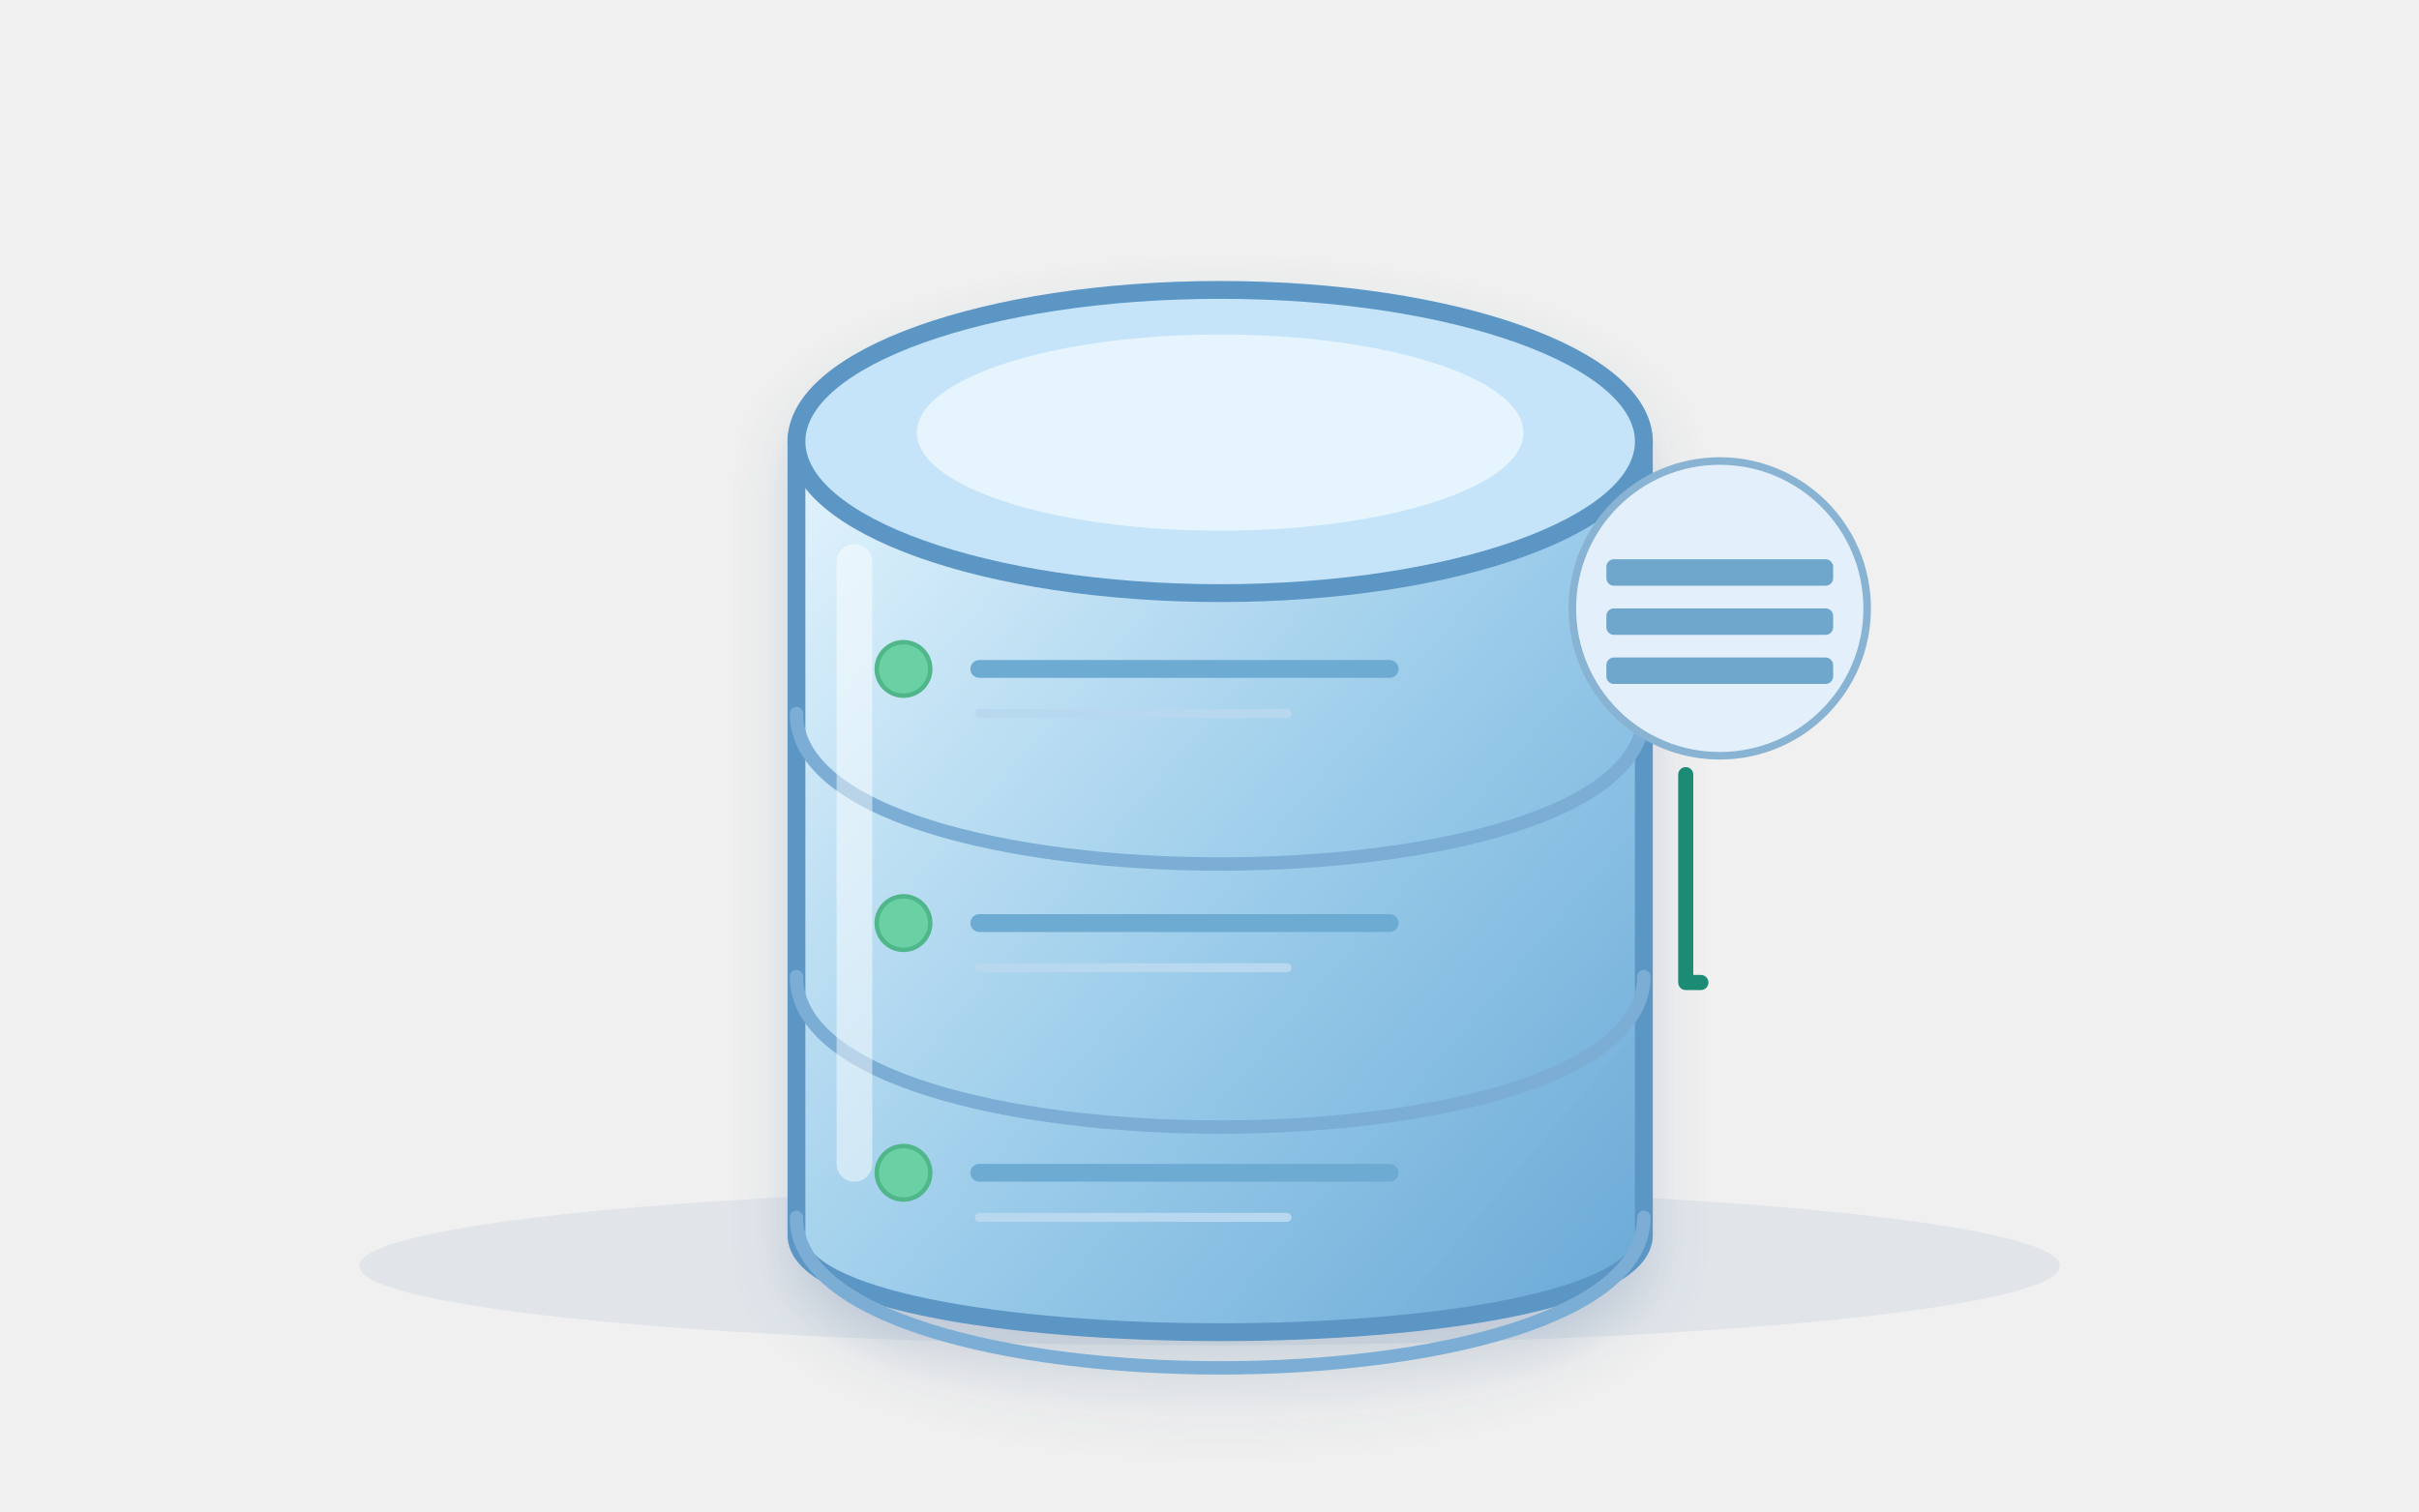
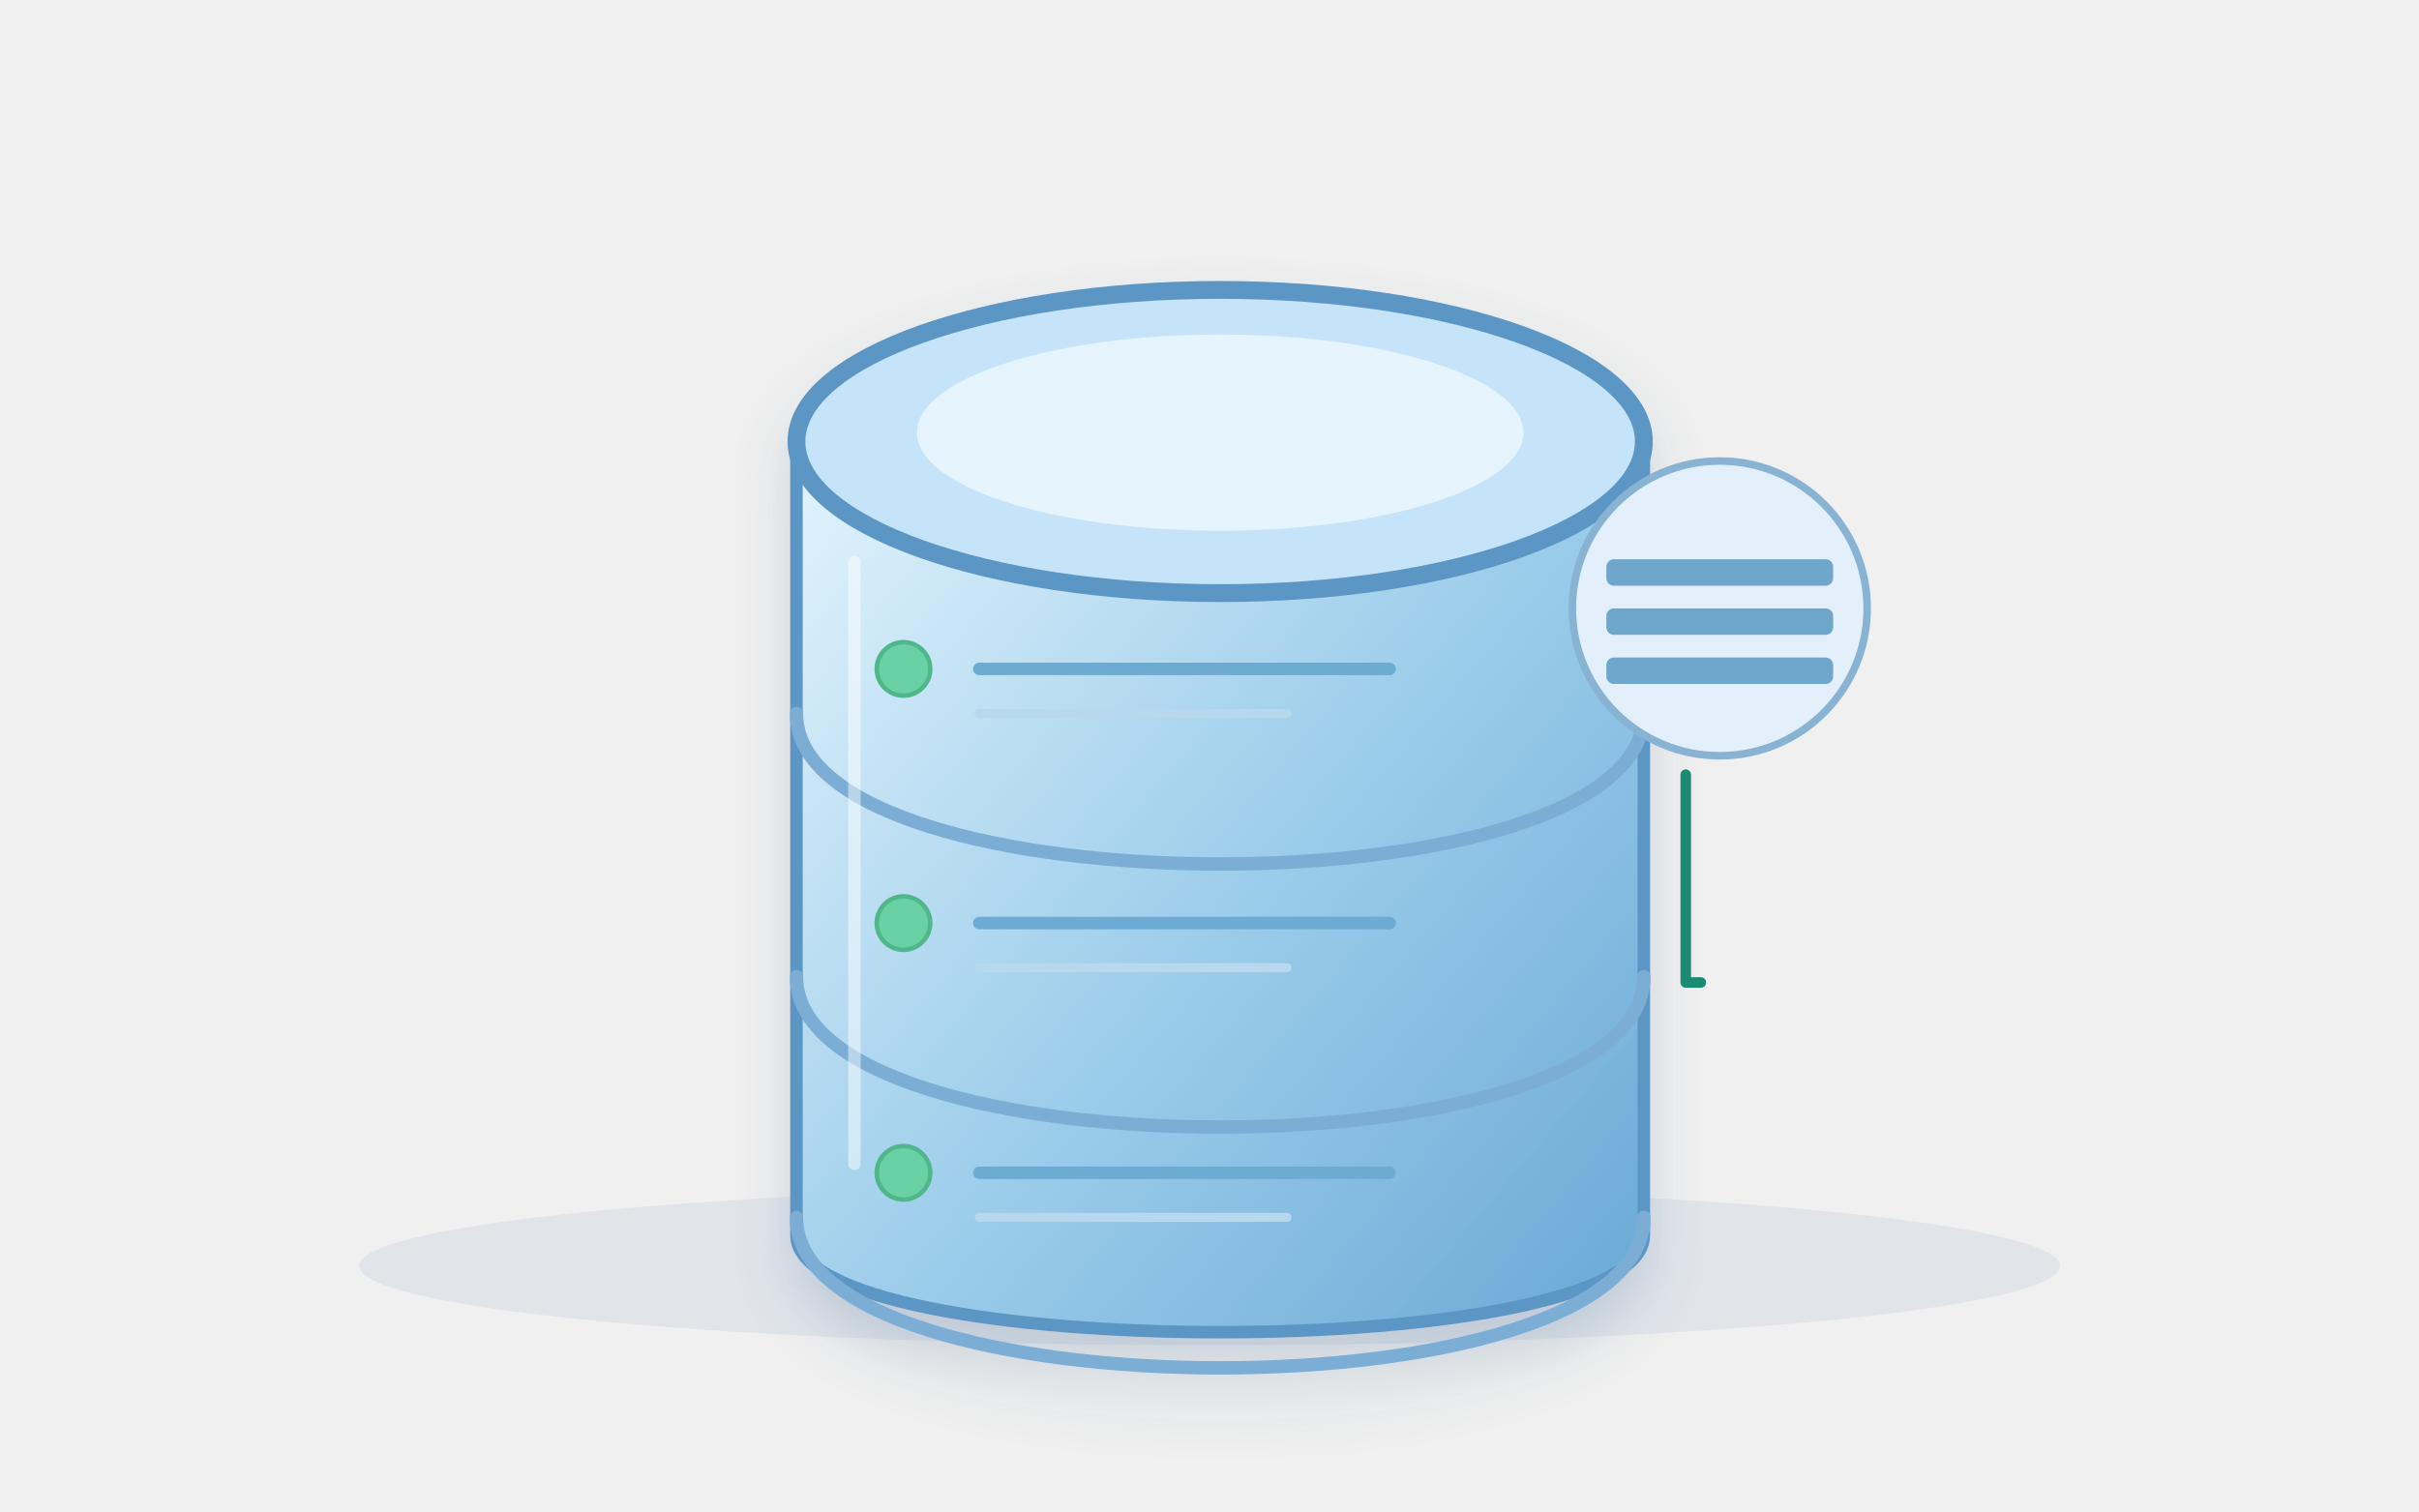
<svg xmlns="http://www.w3.org/2000/svg" width="640" height="400" viewBox="0 0 640 400" preserveAspectRatio="xMidYMid meet" role="img" aria-labelledby="database-engine-title database-engine-desc" data-tl-illustration-id="database-engine" data-design-version="1" data-category="Infrastructure">
  <defs>
    <linearGradient id="metal" x2=".75" y2="1">
      <stop stop-color="#EEF5FB" />
      <stop offset=".55" stop-color="#C1D2E3" />
      <stop offset="1" stop-color="#A4BBD1" />
    </linearGradient>
    <linearGradient id="pcb" x2=".9" y2=".9">
      <stop stop-color="#2A927B" />
      <stop offset="1" stop-color="#125B50" />
    </linearGradient>
    <linearGradient id="core" x2="1" y2="1">
      <stop stop-color="#71C9F1" />
      <stop offset=".55" stop-color="#3279B4" />
      <stop offset="1" stop-color="#193D75" />
    </linearGradient>
    <linearGradient id="silicon" x2=".8" y2="1">
      <stop stop-color="#EBF3FB" />
      <stop offset="1" stop-color="#9EB9D0" />
    </linearGradient>
    <linearGradient id="rack" x2="1" y2="1">
      <stop stop-color="#8EB3D0" />
      <stop offset="1" stop-color="#557B9E" />
    </linearGradient>
    <linearGradient id="database" x2="1" y2="1">
      <stop stop-color="#EAF8FF" />
      <stop offset=".55" stop-color="#9BCCEA" />
      <stop offset="1" stop-color="#69A8D6" />
    </linearGradient>
    <linearGradient id="browser" x2="1" y2="1">
      <stop stop-color="#FFFFFF" />
      <stop offset="1" stop-color="#E9F2FB" />
    </linearGradient>
    <linearGradient id="shield" x2=".85" y2="1">
      <stop stop-color="#60C5AC" />
      <stop offset="1" stop-color="#1B8577" />
    </linearGradient>
    <linearGradient id="cloud" x2="1" y2="1">
      <stop stop-color="#FBFDFF" />
      <stop offset="1" stop-color="#CFE5F8" />
    </linearGradient>
    <linearGradient id="disc" x2="1" y2="1">
      <stop stop-color="#F9FCFF" />
      <stop offset=".55" stop-color="#94B5D1" />
      <stop offset="1" stop-color="#D9E7F3" />
    </linearGradient>
    <linearGradient id="globe" x2="1" y2="1">
      <stop stop-color="#F1FAFF" />
      <stop offset="1" stop-color="#9BC9EC" />
    </linearGradient>
    <filter id="shadow" x="-25%" y="-28%" width="150%" height="165%">
      <feDropShadow dx="0" dy="8" stdDeviation="7" flood-color="#4B7197" flood-opacity=".22" />
    </filter>
  </defs>
  <g font-family="-apple-system,BlinkMacSystemFont,Inter,Arial,sans-serif" data-motif="illustration-main">
    <ellipse cx="320" cy="335" rx="225" ry="21" fill="#7A9DBF" opacity=".13" />
    <g filter="url(#shadow)">
      <g transform="translate(206 72) scale(1.18)">
        <g data-motif="database-cylinder">
-           <path d="M4 38C4 9 194 9 194 38V216C194 245 4 245 4 216Z" fill="url(#database)" stroke="#5C96C5" stroke-width="4" />
+           <path d="M4 38C4 9 194 9 194 38V216C194 245 4 245 4 216Z" fill="url(#database)" stroke="#5C96C5" stroke-width="2.8" />
          <ellipse cx="99" cy="38" rx="95" ry="34" fill="#C5E4F9" stroke="#5C96C5" stroke-width="4" />
          <ellipse cx="99" cy="36" rx="68" ry="22" fill="#EAF6FF" opacity=".9" />
          <path d="M4 99C4 144 194 144 194 99" fill="none" stroke="#7BAED5" stroke-width="3" stroke-linecap="round" stroke-linejoin="round" />
          <path d="M4 158C4 203 194 203 194 158" fill="none" stroke="#7BAED5" stroke-width="3" stroke-linecap="round" stroke-linejoin="round" />
          <path d="M4 212C4 257 194 257 194 212" fill="none" stroke="#7BAED5" stroke-width="3" stroke-linecap="round" stroke-linejoin="round" />
          <circle cx="28" cy="89" r="6" fill="#6BD1A5" stroke="#4FB789" stroke-width="1" />
-           <path d="M45 89H137" fill="none" stroke="#6EABD3" stroke-width="4" stroke-linecap="round" stroke-linejoin="round" />
+           <path d="M45 89H137" fill="none" stroke="#6EABD3" stroke-width="2.8" stroke-linecap="round" stroke-linejoin="round" />
          <path d="M45 99H114" fill="none" stroke="#B8D8EF" stroke-width="2" stroke-linecap="round" stroke-linejoin="round" />
          <circle cx="28" cy="146" r="6" fill="#6BD1A5" stroke="#4FB789" stroke-width="1" />
-           <path d="M45 146H137" fill="none" stroke="#6EABD3" stroke-width="4" stroke-linecap="round" stroke-linejoin="round" />
+           <path d="M45 146H137" fill="none" stroke="#6EABD3" stroke-width="2.8" stroke-linecap="round" stroke-linejoin="round" />
          <path d="M45 156H114" fill="none" stroke="#B8D8EF" stroke-width="2" stroke-linecap="round" stroke-linejoin="round" />
          <circle cx="28" cy="202" r="6" fill="#6BD1A5" stroke="#4FB789" stroke-width="1" />
-           <path d="M45 202H137" fill="none" stroke="#6EABD3" stroke-width="4" stroke-linecap="round" stroke-linejoin="round" />
+           <path d="M45 202H137" fill="none" stroke="#6EABD3" stroke-width="2.8" stroke-linecap="round" stroke-linejoin="round" />
          <path d="M45 212H114" fill="none" stroke="#B8D8EF" stroke-width="2" stroke-linecap="round" stroke-linejoin="round" />
-           <path d="M17 65V200" stroke="#FFFFFF" stroke-width="8" stroke-linecap="round" opacity=".47" />
+           <path d="M17 65V200" stroke="#FFFFFF" stroke-width="2.8" stroke-linecap="round" opacity=".47" />
        </g>
      </g>
    </g>
    <circle cx="455" cy="161" r="39" fill="#E3F0FB" stroke="#88B3D3" stroke-width="2" />
    <rect x="425" y="148" width="60" height="7" rx="2" fill="#6FA6CB" stroke="none" stroke-width="0" />
    <rect x="425" y="161" width="60" height="7" rx="2" fill="#6FA6CB" stroke="none" stroke-width="0" />
    <rect x="425" y="174" width="60" height="7" rx="2" fill="#6FA6CB" stroke="none" stroke-width="0" />
-     <path d="M446 205V260H450" fill="none" stroke="#1C8B73" stroke-width="4" stroke-linecap="round" stroke-linejoin="round" />
+     <path d="M446 205V260H450" fill="none" stroke="#1C8B73" stroke-width="2.8" stroke-linecap="round" stroke-linejoin="round" />
  </g>
</svg>
